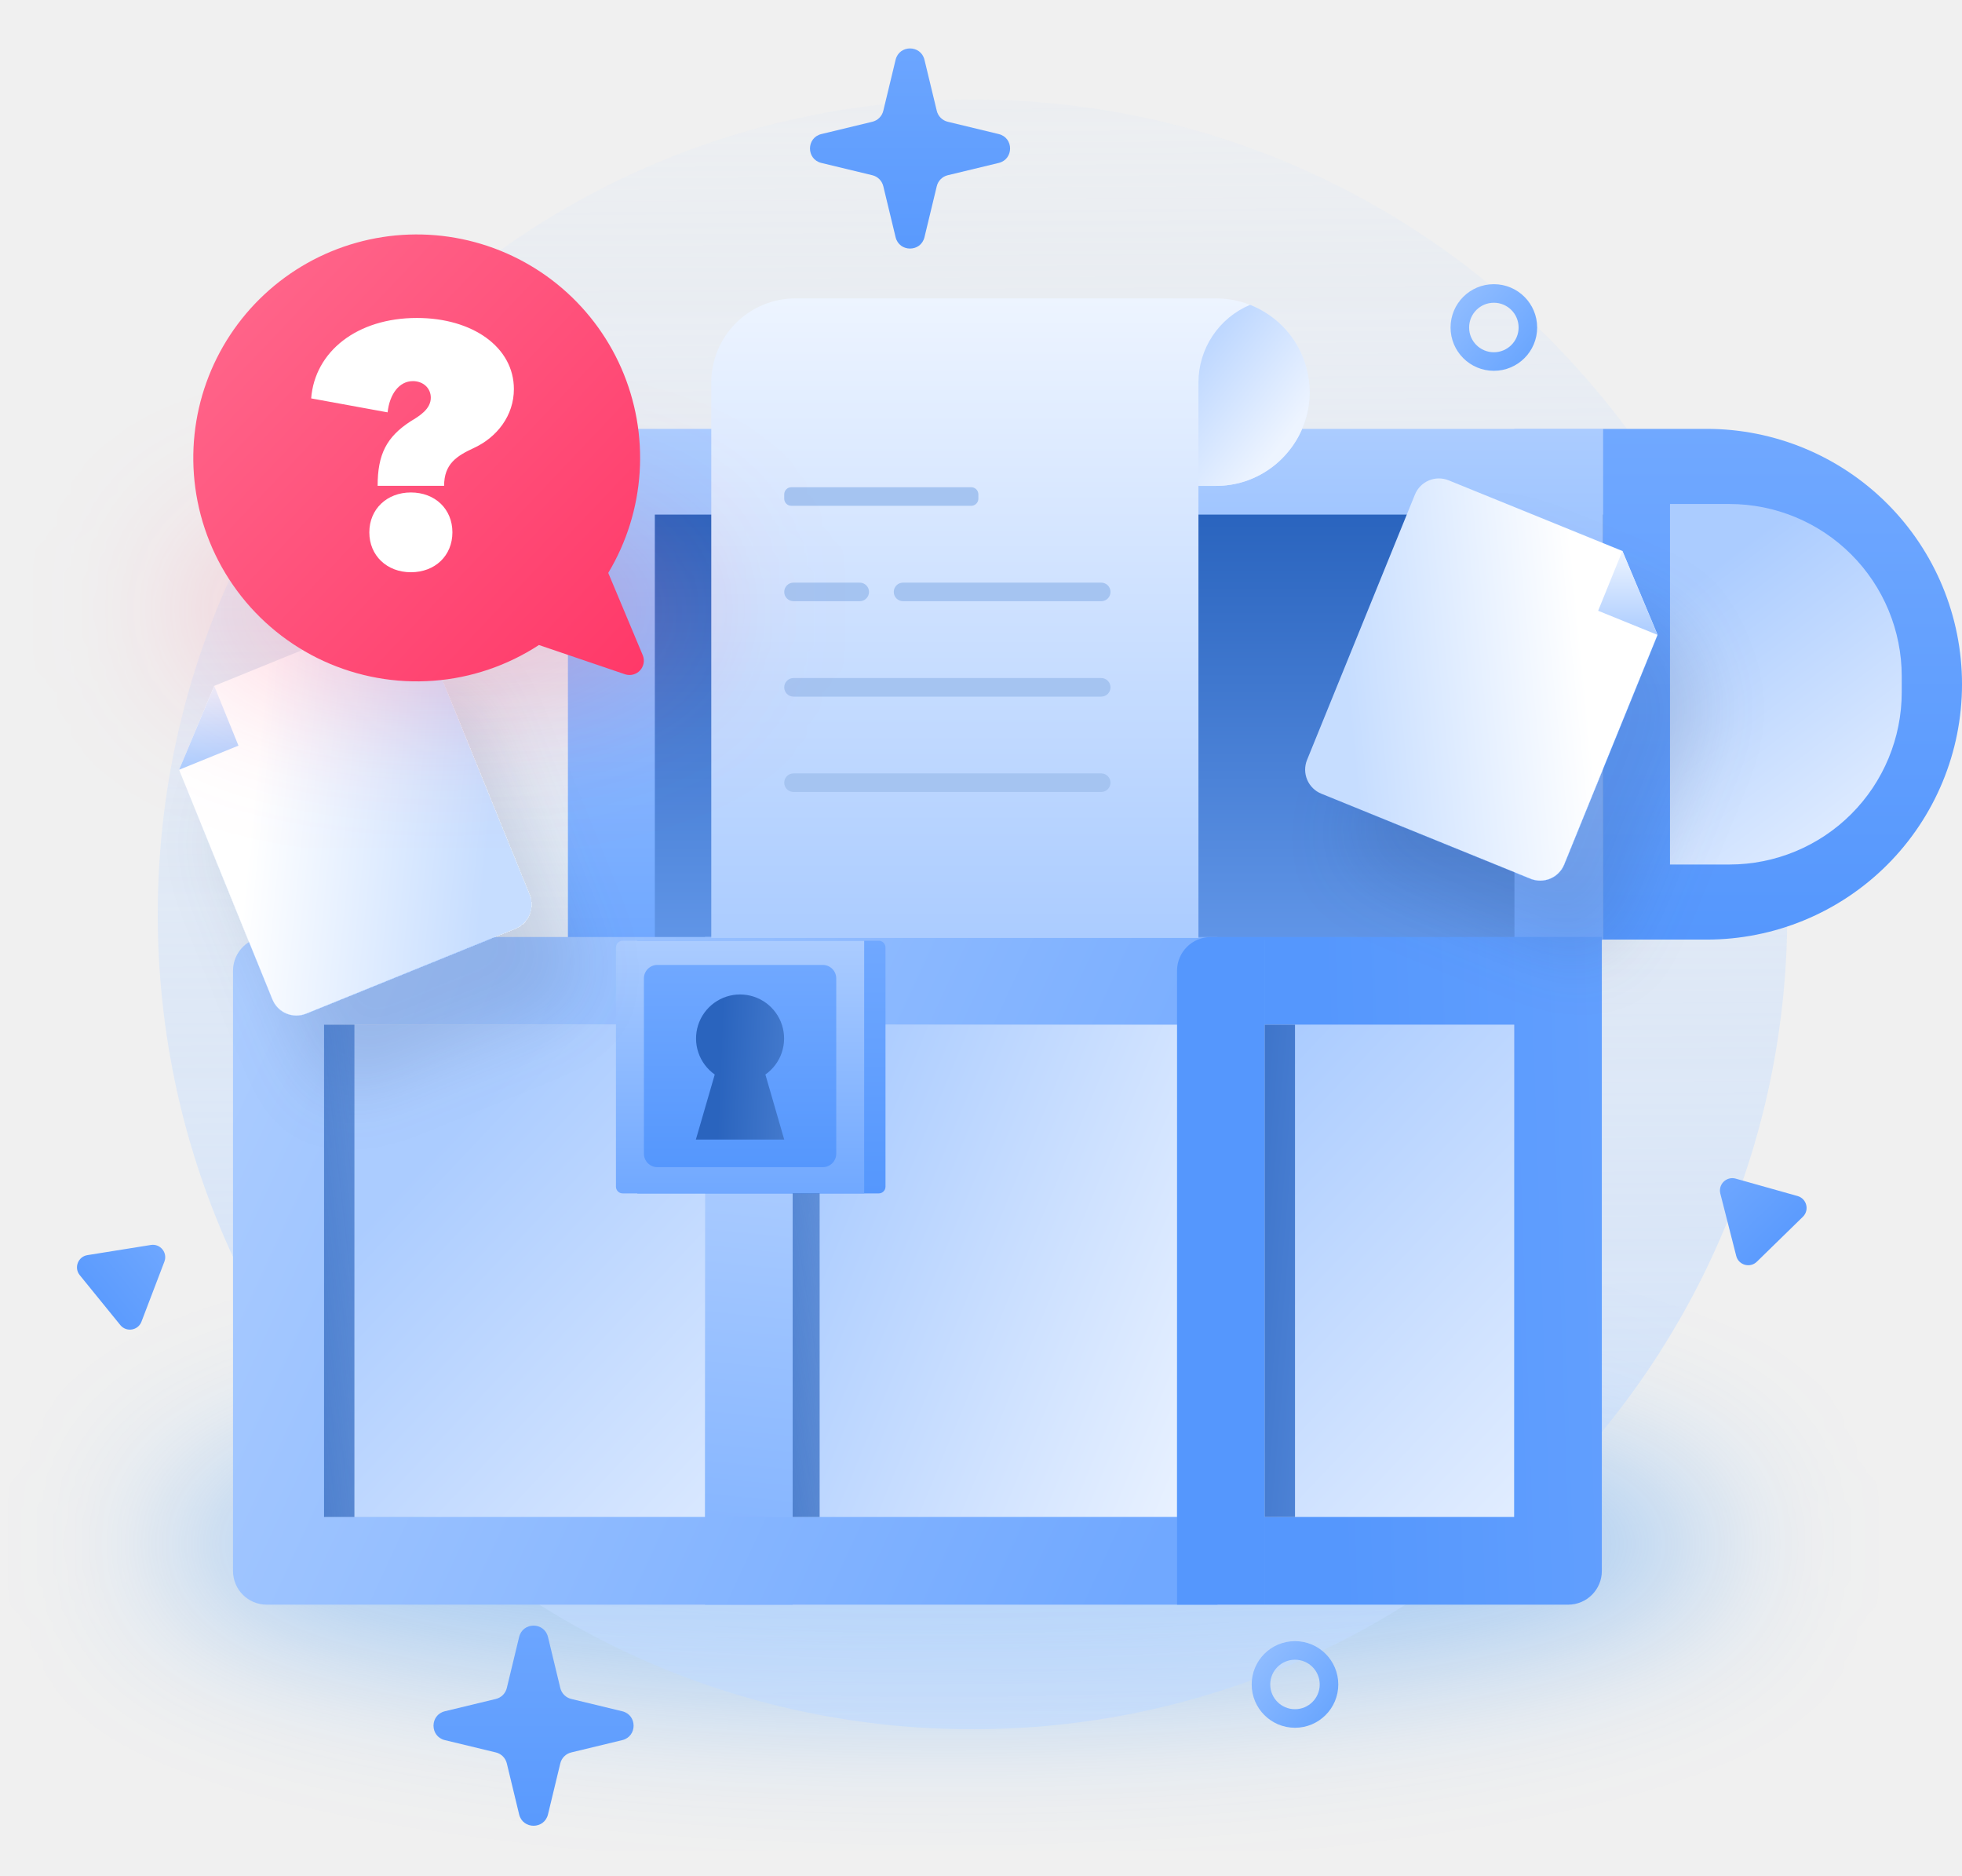
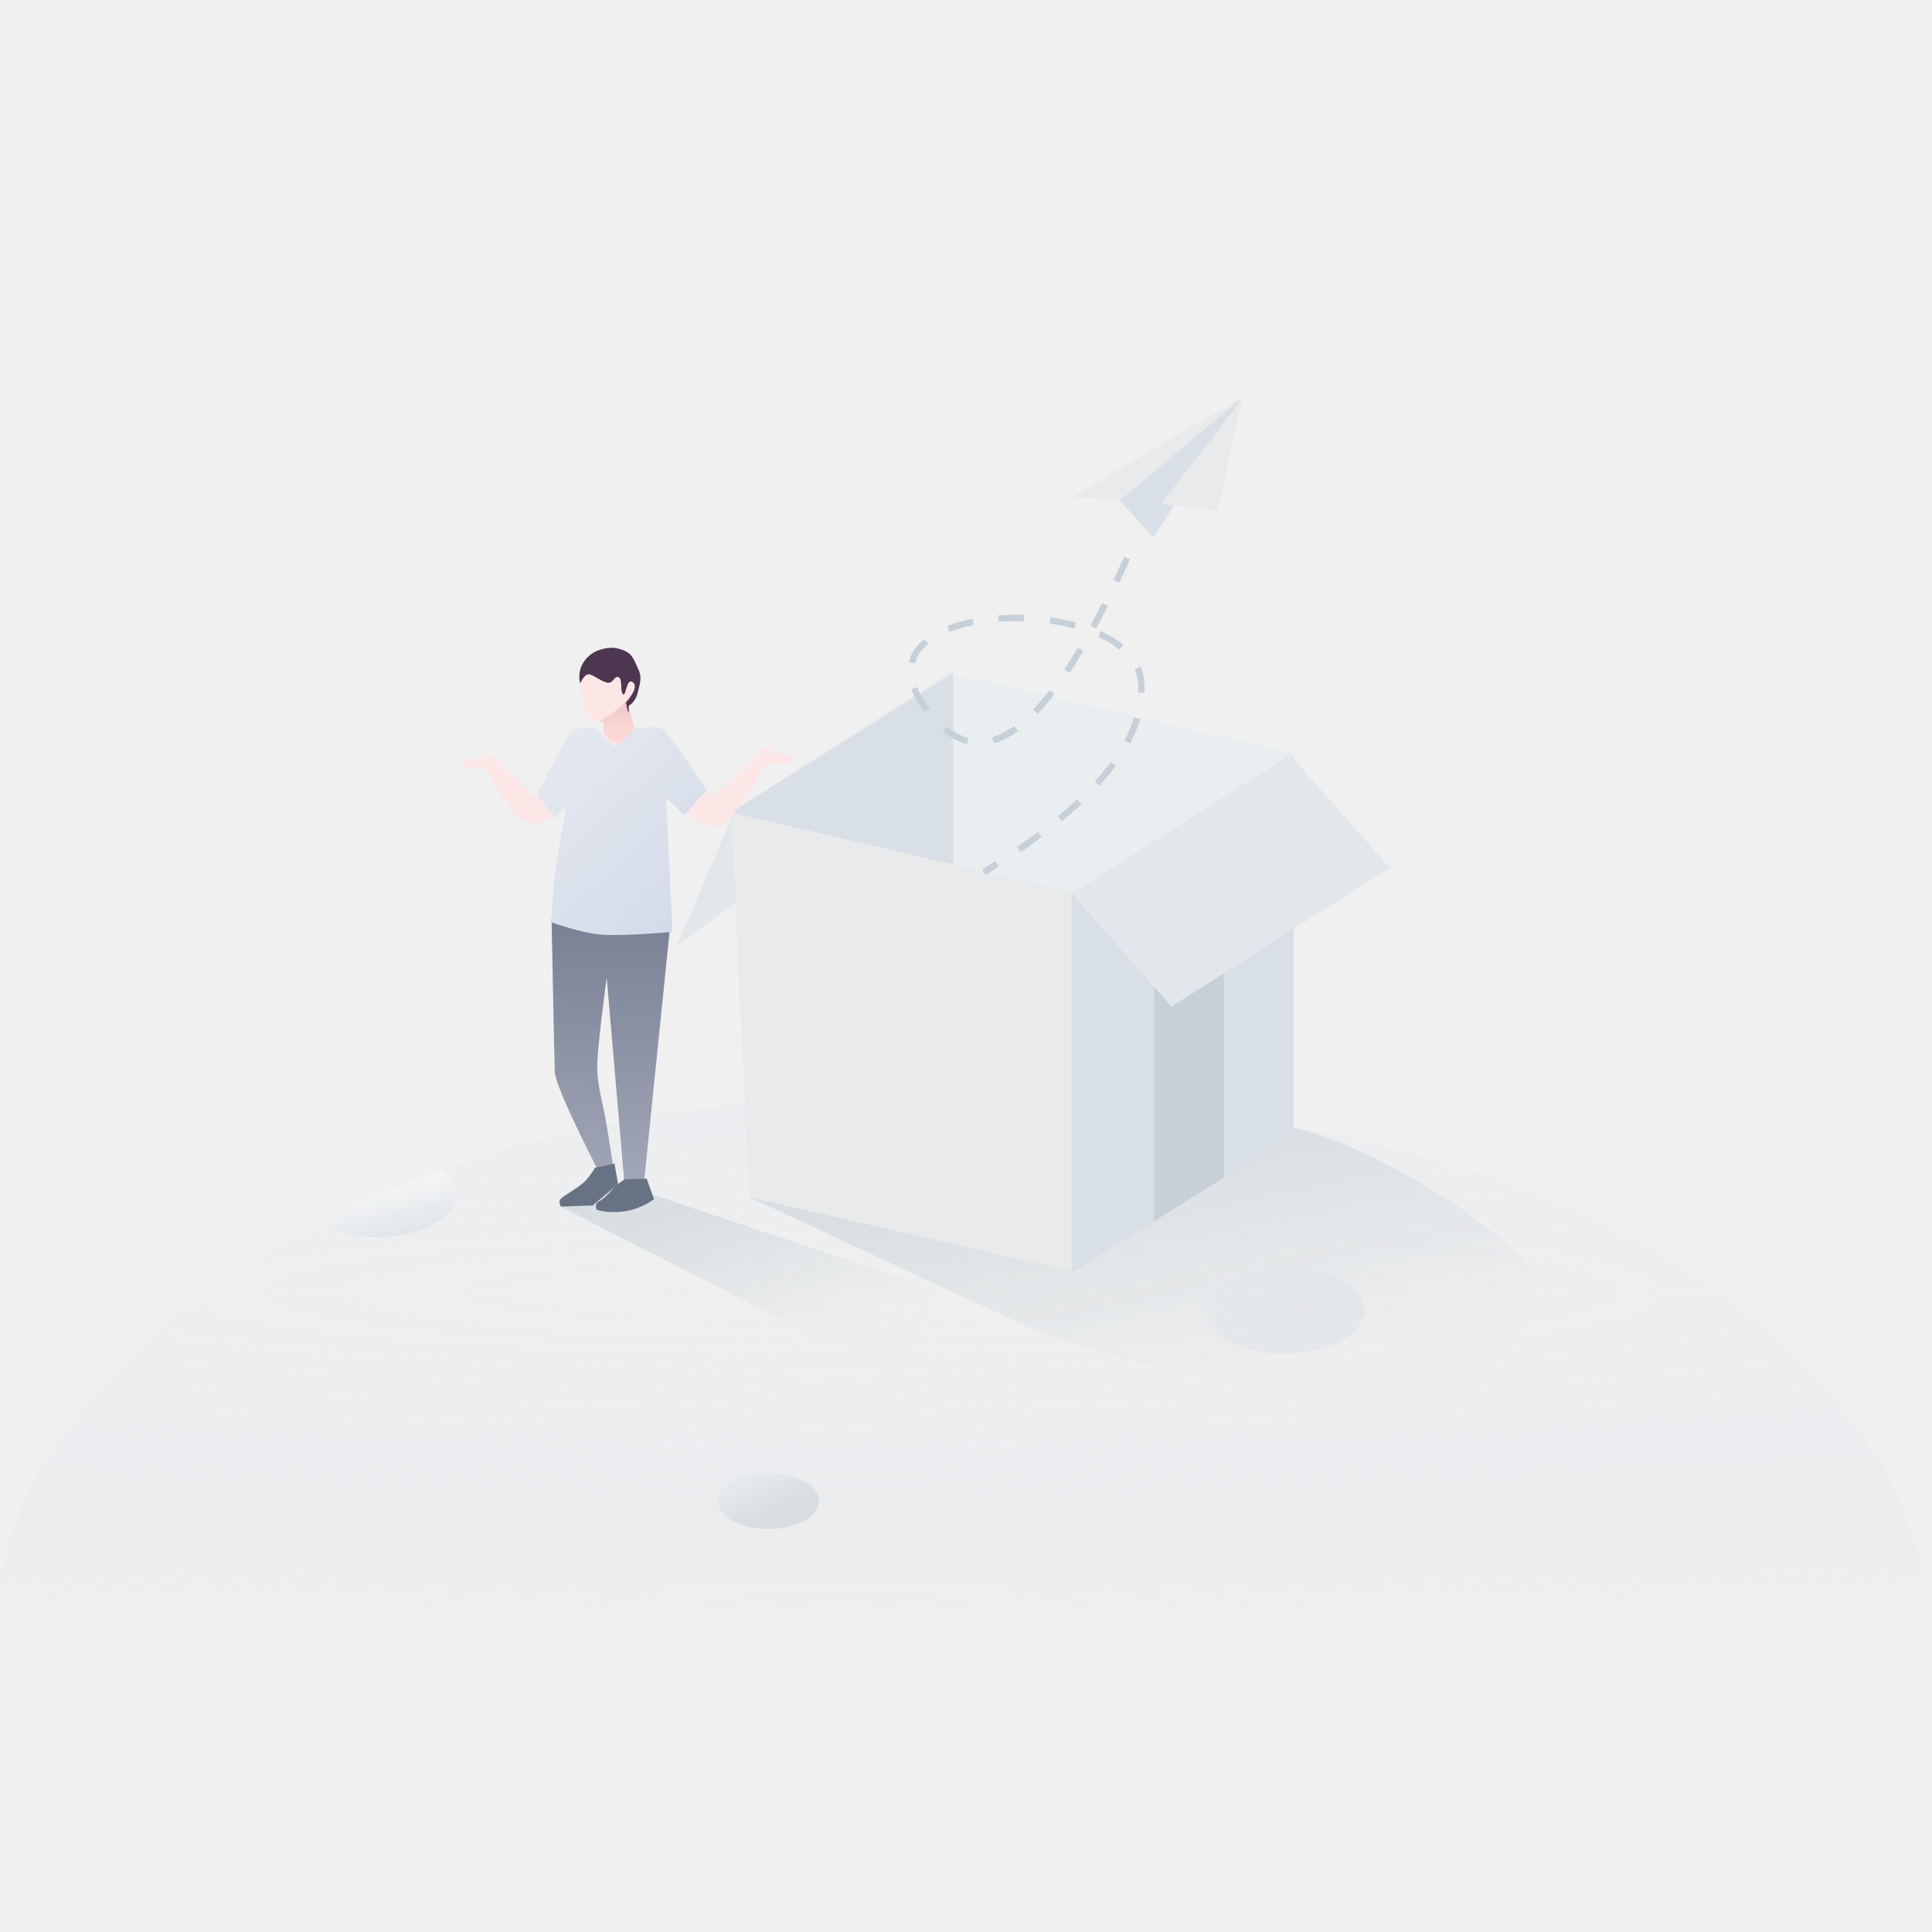
- <svg xmlns="http://www.w3.org/2000/svg" width="159" height="152" viewBox="0 0 159 152" fill="none">
-   <g filter="url(#filter0_f_123_7421)">
-     <ellipse cx="76.456" cy="125.109" rx="63.67" ry="12.283" fill="#1F88F8" fill-opacity="0.35" />
+ <svg xmlns="http://www.w3.org/2000/svg" width="163" height="163" viewBox="0 0 163 163" fill="none">
+   <path d="M161.676 138.909C165.592 131.16 154.401 92.414 76.805 92.414C20.796 92.414 -4.911 124.128 0.773 140.2" fill="url(#paint0_radial_2203_32127)" />
+   <mask id="mask0_2203_32127" style="mask-type:luminance" maskUnits="userSpaceOnUse" x="0" y="92" width="163" height="49">
+     <path d="M161.676 138.909C165.592 131.16 154.401 92.414 76.805 92.414C20.796 92.414 -4.911 124.128 0.773 140.2" fill="white" />
+   </mask>
+   <g mask="url(#mask0_2203_32127)">
+     <ellipse opacity="0.672" cx="64.838" cy="126.632" rx="4.267" ry="2.37" fill="url(#paint1_linear_2203_32127)" />
+     <ellipse opacity="0.256" cx="108.393" cy="110.522" rx="6.733" ry="3.698" fill="url(#paint2_linear_2203_32127)" />
+     <ellipse opacity="0.73" cx="31.768" cy="100.666" rx="6.733" ry="3.698" fill="url(#paint3_linear_2203_32127)" />
  </g>
-   <path d="M78.812 140.114C115.278 140.114 144.839 110.552 144.839 74.087C144.839 37.621 115.278 8.06 78.812 8.06C42.346 8.06 12.785 37.621 12.785 74.087C12.785 110.552 42.346 140.114 78.812 140.114Z" fill="url(#paint0_linear_123_7421)" />
-   <path d="M129.891 34.749H46.025V76.136H129.891V34.749Z" fill="url(#paint1_linear_123_7421)" />
-   <path d="M129.893 34.749H138.31C143.798 34.749 149.061 36.929 152.941 40.809C156.821 44.69 159.001 49.953 159.001 55.44C159.001 60.928 156.821 66.191 152.941 70.071C149.061 73.951 143.798 76.131 138.31 76.131H129.893V34.749Z" fill="url(#paint2_linear_123_7421)" />
-   <path d="M135.336 40.837H140.152C143.855 40.837 147.407 42.308 150.026 44.927C152.645 47.546 154.116 51.098 154.116 54.801V56.083C154.116 59.787 152.645 63.339 150.026 65.958C147.407 68.577 143.855 70.048 140.152 70.048H135.336V40.837Z" fill="url(#paint3_linear_123_7421)" />
-   <path d="M129.891 41.695H53.068V76.136H129.891V41.695Z" fill="url(#paint4_linear_123_7421)" />
-   <rect x="25.988" y="83.026" width="31.147" height="39.89" fill="url(#paint5_linear_123_7421)" />
-   <rect x="64.238" y="83.026" width="31.147" height="39.89" fill="url(#paint6_linear_123_7421)" />
-   <rect x="102.488" y="83.026" width="20.218" height="39.89" fill="url(#paint7_linear_123_7421)" />
-   <path d="M129.891 34.749H122.73V76.136H129.891V34.749Z" fill="url(#paint8_linear_123_7421)" />
-   <path d="M64.238 75.923L57.135 75.923L57.135 130.02L64.238 130.02L64.238 75.923Z" fill="url(#paint9_linear_123_7421)" />
-   <path fill-rule="evenodd" clip-rule="evenodd" d="M98.662 83.026V75.923H26.29V75.923L21.615 75.923C20.106 75.923 18.883 77.146 18.883 78.655L18.883 127.287C18.883 128.796 20.106 130.02 21.615 130.02H26.29V130.02H98.662V122.916H26.291L26.291 83.026H98.662Z" fill="url(#paint10_linear_123_7421)" />
-   <path fill-rule="evenodd" clip-rule="evenodd" d="M102.491 75.923H122.709L129.812 75.923L129.812 127.287C129.812 128.796 128.589 130.02 127.08 130.02H122.709L122.709 130.02H102.491V122.916H122.709V83.026H102.491V75.923ZM102.49 75.923L98.119 75.923C96.61 75.923 95.387 77.146 95.387 78.655L95.387 130.02H102.49L102.49 75.923Z" fill="url(#paint11_linear_123_7421)" />
-   <path d="M51.645 76.225V76.303V78.764V96.696H71.214C71.516 96.696 71.76 96.452 71.76 96.15V78.764V76.771C71.76 76.469 71.516 76.225 71.214 76.225H51.645Z" fill="url(#paint12_linear_123_7421)" />
-   <path d="M50.462 76.225C50.161 76.225 49.916 76.469 49.916 76.771V96.15C49.916 96.452 50.161 96.696 50.462 96.696H70.032V76.225H50.462Z" fill="url(#paint13_linear_123_7421)" />
-   <path d="M66.677 78.184H53.275C52.671 78.184 52.182 78.673 52.182 79.276V93.478C52.182 94.081 52.671 94.571 53.275 94.571H66.677C67.28 94.571 67.769 94.081 67.769 93.478V79.276C67.769 78.673 67.28 78.184 66.677 78.184Z" fill="url(#paint14_linear_123_7421)" />
-   <g filter="url(#filter1_d_123_7421)">
-     <path d="M14.514 62.37L22.078 80.975C22.182 81.23 22.334 81.462 22.528 81.658C22.721 81.854 22.951 82.01 23.204 82.117C23.458 82.224 23.73 82.28 24.005 82.281C24.28 82.282 24.553 82.23 24.808 82.126L41.761 75.238C42.276 75.028 42.687 74.623 42.904 74.11C43.12 73.597 43.125 73.02 42.916 72.504L34.171 50.999C33.962 50.484 33.556 50.075 33.045 49.859C32.533 49.643 31.956 49.639 31.442 49.848L17.355 55.576L14.514 62.37Z" fill="url(#paint15_linear_123_7421)" />
+   <path opacity="0.5" d="M63.254 101.009C63.254 101.009 79.766 108.773 86.316 111.753C91.505 114.113 118.221 121.663 121.404 119.517C124.587 117.371 131.614 111.481 129.294 107.445C126.975 103.41 114.773 96.164 108.938 95.105C103.103 94.046 86.418 98.859 86.418 98.859L72.186 101.303L63.254 101.009Z" fill="url(#paint4_linear_2203_32127)" />
+   <path d="M75.493 66.291L57.093 79.82L61.999 68.31L80.426 56.612L75.493 66.291Z" fill="#E2E7EC" />
+   <path d="M61.691 68.551L80.424 56.824V88.807L63.252 100.846L61.691 68.551Z" fill="#D8DFE6" />
+   <path d="M80.426 56.824L109.15 63.544V95.539L80.426 88.819V56.824Z" fill="#E9EFF1" />
+   <path d="M61.691 68.547L91.04 75.406V107.4L63.252 101.019L61.691 68.547Z" fill="#E8EAEB" />
+   <path d="M90.414 75.415L109.147 63.688V95.671L90.414 107.398V75.415Z" fill="#D8DFE6" />
+   <mask id="mask1_2203_32127" style="mask-type:luminance" maskUnits="userSpaceOnUse" x="90" y="63" width="20" height="45">
+     <path d="M90.414 75.415L109.147 63.688V95.671L90.414 107.398V75.415Z" fill="white" />
+   </mask>
+   <g mask="url(#mask1_2203_32127)">
+     <rect x="97.371" y="61.023" width="5.887" height="49.041" fill="#C7D0D9" />
  </g>
-   <g filter="url(#filter2_d_123_7421)">
-     <path d="M134.324 51.441L126.759 70.046C126.656 70.3 126.503 70.533 126.31 70.729C126.117 70.924 125.887 71.08 125.633 71.187C125.38 71.294 125.108 71.35 124.833 71.351C124.557 71.353 124.285 71.3 124.03 71.196L107.077 64.308C106.562 64.099 106.151 63.693 105.934 63.18C105.718 62.668 105.713 62.09 105.922 61.574L114.667 40.069C114.876 39.555 115.282 39.145 115.793 38.929C116.305 38.714 116.882 38.71 117.396 38.919L131.483 44.646L134.324 51.441Z" fill="url(#paint16_linear_123_7421)" />
+   <path d="M98.838 84.922L117.265 73.224L108.841 63.691L90.414 75.39L98.838 84.922Z" fill="#E2E7EC" />
+   <path opacity="0.5" d="M47.323 101.807L76.305 116.615L79.011 108.768L50.575 99.309L47.323 101.807Z" fill="url(#paint5_linear_2203_32127)" />
+   <path d="M46.533 77.466L56.527 78.254L54.307 99.992C54.307 99.992 54.113 100.209 53.642 100.125C53.17 100.04 52.676 99.778 52.676 99.778L51.189 82.497C51.189 82.497 50.33 88.608 50.39 90.327C50.435 91.622 50.878 93.202 51.115 94.554C51.319 95.717 51.748 98.497 51.748 98.497C51.748 98.497 51.241 98.728 50.971 98.781C50.702 98.833 50.356 98.545 50.356 98.545C50.356 98.545 46.852 91.744 46.807 90.452C46.762 89.16 46.533 77.466 46.533 77.466Z" fill="url(#paint6_linear_2203_32127)" />
+   <path d="M50.2 98.514C50.2 98.514 49.755 99.316 49.202 99.804C48.649 100.293 47.558 100.876 47.309 101.142C47.06 101.407 47.332 101.797 47.332 101.797L50.006 101.704L52.143 99.896L51.844 98.174L50.2 98.514Z" fill="#677285" />
+   <path d="M54.56 99.441L55.184 101.173C55.184 101.173 54.159 101.967 52.742 102.188C51.326 102.408 50.35 102.069 50.35 102.069C50.35 102.069 50.094 101.554 50.576 101.333C50.797 101.232 51.294 100.812 51.729 100.273C51.926 100.03 52.667 99.507 52.667 99.507L54.56 99.441Z" fill="#677285" />
+   <path d="M59.033 66.133C59.033 66.133 59.852 67.379 60.355 67.045C60.857 66.712 63.992 63.498 63.992 63.498C63.992 63.498 64.925 62.78 65.097 62.951C65.27 63.121 64.786 63.498 64.786 63.498C64.786 63.498 65.804 63.598 66.122 63.598C66.44 63.598 67.109 64.106 66.672 64.277C66.234 64.448 64.537 64.49 64.537 64.49C64.537 64.49 61.962 69.361 60.619 69.706C59.277 70.052 57.428 68.098 57.428 68.098L59.033 66.133Z" fill="#FDE7E6" />
+   <path d="M45.946 66.225C45.946 66.225 45.409 67.325 44.923 67.061C44.436 66.797 41.705 63.917 41.705 63.917C41.705 63.917 40.796 63.36 40.574 63.461C40.351 63.561 40.899 63.917 40.899 63.917C40.899 63.917 39.562 64.026 39.31 64.127C39.058 64.228 38.765 64.538 39.146 64.679C39.526 64.82 40.983 64.921 40.983 64.921C40.983 64.921 43.008 68.922 44.542 69.39C46.076 69.858 47.383 68.014 47.383 68.014L45.946 66.225Z" fill="#FDE7E6" />
+   <path d="M50.913 62.858V60.892C50.913 60.892 49.894 60.943 49.479 60.261C49.065 59.578 48.953 57.641 48.953 57.641L49.265 56.743L52.336 56.613L53.949 57.988L53.198 59.314L53.054 59.569L53.77 62.584L50.913 62.858Z" fill="#FDE7E6" />
+   <mask id="mask2_2203_32127" style="mask-type:luminance" maskUnits="userSpaceOnUse" x="48" y="56" width="6" height="7">
+     <path d="M50.913 62.858V60.892C50.913 60.892 49.894 60.943 49.479 60.261C49.065 59.578 48.953 57.641 48.953 57.641L49.265 56.743L52.336 56.613L53.949 57.988L53.198 59.314L53.054 59.569L53.77 62.584L50.913 62.858Z" fill="white" />
+   </mask>
+   <g mask="url(#mask2_2203_32127)">
+     <path d="M52.909 59.025C52.002 60.154 50.432 60.942 50.228 60.942C50.024 60.942 51.369 62.357 51.369 62.357L52.464 62.859L54.017 62.53L54.572 60.942L53.593 59.141C53.593 59.141 53.816 57.897 52.909 59.025Z" fill="url(#paint7_linear_2203_32127)" />
  </g>
-   <path d="M14.514 62.37L19.325 60.415L17.36 55.575L14.514 62.37Z" fill="url(#paint17_linear_123_7421)" />
-   <path d="M134.324 51.441L129.513 49.487L131.478 44.647L134.324 51.441Z" fill="url(#paint18_linear_123_7421)" />
-   <path d="M62.027 87.064C62.647 86.628 63.113 86.005 63.355 85.287C63.598 84.569 63.606 83.792 63.377 83.069C63.148 82.346 62.695 81.715 62.084 81.267C61.472 80.819 60.733 80.577 59.975 80.577C59.217 80.577 58.478 80.819 57.867 81.267C57.255 81.715 56.802 82.346 56.573 83.069C56.345 83.792 56.352 84.569 56.595 85.287C56.838 86.005 57.303 86.628 57.923 87.064L56.393 92.333H63.553L62.027 87.064Z" fill="url(#paint19_linear_123_7421)" />
-   <path d="M106.129 31.771C106.129 32.538 106.014 33.3 105.788 34.032C105.422 35.207 104.774 36.275 103.902 37.142C103.646 37.401 103.37 37.641 103.078 37.859C102.886 38.008 102.684 38.145 102.474 38.268C102.264 38.397 102.048 38.514 101.825 38.619C101.494 38.783 101.15 38.92 100.797 39.029C100.064 39.255 99.302 39.37 98.535 39.37H97.122V75.999H57.641V30.976C57.647 29.175 58.365 27.449 59.639 26.175C60.913 24.902 62.639 24.183 64.44 24.177H98.516C99.465 24.173 100.406 24.35 101.289 24.698C101.534 24.793 101.773 24.902 102.006 25.025C102.123 25.083 102.235 25.147 102.347 25.215C102.439 25.266 102.529 25.321 102.615 25.381C103.076 25.672 103.502 26.014 103.887 26.399C104.404 26.917 104.844 27.507 105.193 28.149C105.43 28.582 105.622 29.038 105.769 29.509L105.871 29.875C105.934 30.119 105.984 30.366 106.022 30.616C106.088 30.997 106.123 31.384 106.129 31.771Z" fill="url(#paint20_linear_123_7421)" />
-   <path d="M106.131 31.772C106.131 32.538 106.015 33.301 105.789 34.033C105.64 34.503 105.447 34.959 105.214 35.393C104.861 36.035 104.42 36.624 103.903 37.143C103.647 37.402 103.372 37.642 103.079 37.86C102.884 38.006 102.685 38.137 102.475 38.269C102.265 38.398 102.049 38.515 101.827 38.62C101.494 38.782 101.151 38.918 100.798 39.029C100.066 39.255 99.303 39.37 98.537 39.371H97.123V30.977C97.126 29.635 97.525 28.323 98.27 27.207C99.014 26.09 100.072 25.218 101.31 24.699C101.554 24.797 101.797 24.904 102.027 25.026C102.143 25.084 102.256 25.148 102.368 25.216C102.46 25.267 102.549 25.322 102.636 25.382C103.096 25.673 103.523 26.015 103.908 26.4C104.425 26.918 104.865 27.508 105.214 28.15C105.449 28.584 105.641 29.04 105.789 29.51L105.892 29.876C105.955 30.12 106.006 30.367 106.043 30.616C106.102 30.999 106.131 31.385 106.131 31.772Z" fill="url(#paint21_linear_123_7421)" />
-   <path d="M89.24 62.664H64.308C63.891 62.664 63.553 63.001 63.553 63.417C63.553 63.833 63.891 64.17 64.308 64.17H89.24C89.657 64.17 89.995 63.833 89.995 63.417C89.995 63.001 89.657 62.664 89.24 62.664Z" fill="#A5C4F1" />
-   <path d="M89.24 54.938H64.308C63.891 54.938 63.553 55.276 63.553 55.691C63.553 56.108 63.891 56.445 64.308 56.445H89.24C89.657 56.445 89.995 56.108 89.995 55.691C89.995 55.276 89.657 54.938 89.24 54.938Z" fill="#A5C4F1" />
-   <path d="M89.241 47.208H73.185C72.768 47.208 72.43 47.545 72.43 47.961C72.43 48.377 72.768 48.714 73.185 48.714H89.241C89.658 48.714 89.996 48.377 89.996 47.961C89.996 47.545 89.658 47.208 89.241 47.208Z" fill="#A5C4F1" />
-   <path d="M78.707 39.477H64.133C63.812 39.477 63.553 39.737 63.553 40.058V40.404C63.553 40.724 63.812 40.984 64.133 40.984H78.707C79.027 40.984 79.287 40.724 79.287 40.404V40.058C79.287 39.737 79.027 39.477 78.707 39.477Z" fill="#A5C4F1" />
-   <path d="M69.67 47.208H64.308C63.891 47.208 63.553 47.545 63.553 47.961C63.553 48.377 63.891 48.714 64.308 48.714H69.67C70.087 48.714 70.425 48.377 70.425 47.961C70.425 47.545 70.087 47.208 69.67 47.208Z" fill="#A5C4F1" />
-   <path d="M26.262 83.026H28.721V122.916H26.262V83.026Z" fill="url(#paint22_linear_123_7421)" />
-   <path d="M64.238 96.686H66.424V122.915H64.238V96.686Z" fill="url(#paint23_linear_123_7421)" />
-   <path d="M102.488 83.026H104.947V122.916H102.488V83.026Z" fill="url(#paint24_linear_123_7421)" />
-   <g filter="url(#filter3_f_123_7421)">
-     <ellipse cx="35.57" cy="49.366" rx="21.056" ry="6.768" fill="#FF4C77" fill-opacity="0.3" />
+   <path d="M45.293 67.013L46.802 69.045L47.764 68.029C47.764 68.029 47.032 72.042 46.802 73.966C46.571 75.891 46.529 77.808 46.529 77.808C46.529 77.808 48.944 78.704 50.745 78.855C52.546 79.006 56.739 78.618 56.739 78.618L56.198 67.323L57.768 68.78L59.612 66.651C59.612 66.651 56.438 61.774 55.838 61.49C55.237 61.206 53.569 61.49 53.569 61.49C53.569 61.49 52.385 62.891 51.905 62.91C51.425 62.93 50.36 61.49 50.36 61.49C50.36 61.49 48.658 61.218 48.163 61.774C47.669 62.33 45.293 67.013 45.293 67.013Z" fill="url(#paint8_linear_2203_32127)" />
+   <path d="M48.954 57.662C48.954 57.662 49.316 56.749 49.788 56.908C50.235 57.058 50.622 57.416 51.178 57.585C51.734 57.753 51.795 56.997 52.173 57.125C52.551 57.252 52.302 58.364 52.568 58.571C52.835 58.778 52.835 57.125 53.402 57.57C53.97 58.015 52.81 59.267 52.81 59.267C52.81 59.267 52.959 60.037 53.006 60.089C53.054 60.142 53.049 59.529 53.049 59.529C53.049 59.529 53.591 59.321 53.822 58.382C54.053 57.443 54.153 57.07 53.822 56.388C53.491 55.705 53.397 55.171 52.568 54.849C51.74 54.528 51.111 54.653 50.532 54.849C49.953 55.045 49.534 55.434 49.266 55.822C48.642 56.742 48.954 57.662 48.954 57.662Z" fill="#4D364F" />
+   <path fill-rule="evenodd" clip-rule="evenodd" d="M104.779 33.583C104.121 33.784 90.499 41.934 90.499 41.934L94.474 42.23L97.299 45.352C97.299 45.352 105.437 33.382 104.779 33.583Z" fill="#E8EAEB" />
+   <mask id="mask3_2203_32127" style="mask-type:luminance" maskUnits="userSpaceOnUse" x="90" y="33" width="15" height="13">
+     <path fill-rule="evenodd" clip-rule="evenodd" d="M104.779 33.583C104.121 33.784 90.499 41.934 90.499 41.934L94.474 42.23L97.299 45.352C97.299 45.352 105.437 33.382 104.779 33.583Z" fill="white" />
+   </mask>
+   <g mask="url(#mask3_2203_32127)">
+     <path fill-rule="evenodd" clip-rule="evenodd" d="M94.473 42.23L104.777 33.583L97.297 45.352L94.473 42.23Z" fill="#D8DFE6" />
  </g>
-   <path d="M15.824 39.503C16.23 42.535 17.398 45.414 19.217 47.873C21.037 50.332 23.45 52.289 26.231 53.563C29.012 54.837 32.07 55.386 35.12 55.159C38.171 54.932 41.114 53.935 43.675 52.263L50.653 54.635C50.864 54.705 51.09 54.712 51.305 54.657C51.519 54.602 51.714 54.487 51.865 54.325C52.016 54.163 52.118 53.961 52.158 53.743C52.198 53.525 52.175 53.3 52.091 53.095L49.293 46.42C50.781 43.94 51.654 41.14 51.838 38.254C52.022 35.368 51.512 32.48 50.351 29.831C49.19 27.183 47.411 24.851 45.164 23.031C42.916 21.211 40.266 19.956 37.434 19.371C34.602 18.785 31.671 18.887 28.886 19.667C26.101 20.447 23.544 21.883 21.428 23.854C19.312 25.826 17.699 28.275 16.724 30.997C15.749 33.72 15.441 36.637 15.824 39.503Z" fill="url(#paint25_linear_123_7421)" />
-   <path d="M33.296 46.366C35.262 46.366 36.663 45.019 36.663 43.134C36.663 41.249 35.262 39.902 33.296 39.902C31.357 39.902 29.93 41.249 29.93 43.134C29.93 45.019 31.357 46.366 33.296 46.366ZM35.99 39.363C35.99 37.586 37.013 36.94 38.413 36.293C40.272 35.431 41.645 33.681 41.645 31.526C41.645 28.133 38.306 25.763 33.781 25.763C28.933 25.763 25.513 28.483 25.217 32.28L31.411 33.411C31.573 31.93 32.354 30.88 33.458 30.88C34.293 30.88 34.912 31.445 34.912 32.226C34.912 33.142 33.997 33.708 33.27 34.139C31.33 35.404 30.603 36.805 30.603 39.363H35.99Z" fill="white" />
-   <path d="M123.819 26.536C123.819 28.059 122.585 29.293 121.062 29.293C119.539 29.293 118.305 28.059 118.305 26.536C118.305 25.013 119.539 23.778 121.062 23.778C122.585 23.778 123.819 25.013 123.819 26.536Z" stroke="url(#paint26_linear_123_7421)" stroke-width="1.504" />
-   <circle cx="104.945" cy="136.484" r="2.757" stroke="url(#paint27_linear_123_7421)" stroke-width="1.504" />
-   <path d="M12.228 100.874C12.99 100.752 13.599 101.501 13.323 102.222L11.465 107.089C11.189 107.81 10.236 107.963 9.75 107.364L6.464 103.321C5.977 102.722 6.321 101.82 7.084 101.698L12.228 100.874Z" fill="url(#paint28_linear_123_7421)" />
-   <path d="M139.415 96.712C139.225 95.965 139.915 95.291 140.658 95.499L145.674 96.909C146.417 97.118 146.655 98.053 146.103 98.592L142.374 102.231C141.822 102.77 140.893 102.509 140.703 101.761L139.415 96.712Z" fill="url(#paint29_linear_123_7421)" />
-   <path d="M72.579 4.845C72.876 3.617 74.622 3.617 74.919 4.845L75.916 8.978C76.022 9.417 76.365 9.759 76.803 9.865L80.936 10.863C82.164 11.159 82.164 12.905 80.936 13.202L76.803 14.199C76.365 14.305 76.022 14.648 75.916 15.087L74.919 19.219C74.622 20.447 72.876 20.447 72.579 19.219L71.582 15.087C71.476 14.648 71.133 14.305 70.695 14.199L66.562 13.202C65.334 12.905 65.334 11.159 66.562 10.863L70.695 9.865C71.133 9.759 71.476 9.417 71.582 8.978L72.579 4.845Z" fill="url(#paint30_linear_123_7421)" />
-   <path d="M42.07 132.638C42.366 131.41 44.112 131.41 44.409 132.638L45.406 136.771C45.512 137.209 45.855 137.552 46.294 137.658L50.426 138.656C51.654 138.952 51.654 140.698 50.426 140.995L46.294 141.992C45.855 142.098 45.512 142.441 45.406 142.88L44.409 147.012C44.112 148.24 42.366 148.24 42.07 147.012L41.072 142.88C40.966 142.441 40.623 142.098 40.185 141.992L36.052 140.995C34.825 140.698 34.825 138.952 36.052 138.656L40.185 137.658C40.623 137.552 40.966 137.209 41.072 136.771L42.07 132.638Z" fill="url(#paint31_linear_123_7421)" />
+   <path fill-rule="evenodd" clip-rule="evenodd" d="M102.735 43.03L97.958 42.53L104.786 33.669L102.735 43.03Z" fill="#E8EAEB" />
+   <path fill-rule="evenodd" clip-rule="evenodd" d="M93.941 48.93C94.24 48.298 94.54 47.645 94.843 46.969L95.337 47.19C95.033 47.869 94.731 48.526 94.43 49.161L93.941 48.93ZM91.997 52.784C92.327 52.175 92.659 51.538 92.994 50.872L93.478 51.115C93.14 51.786 92.805 52.428 92.473 53.042L91.997 52.784ZM90.936 54.655C90.552 55.304 90.171 55.911 89.794 56.478L90.245 56.778C90.627 56.203 91.013 55.587 91.402 54.931L90.936 54.655ZM87.154 59.854C87.61 59.381 88.073 58.84 88.543 58.233L88.971 58.564C88.49 59.187 88.014 59.742 87.543 60.23L87.154 59.854ZM85.565 61.251C84.932 61.705 84.316 62.018 83.717 62.194L83.869 62.713C84.53 62.52 85.2 62.178 85.88 61.691L85.565 61.251ZM79.9 61.309C80.495 61.789 81.1 62.103 81.716 62.255L81.587 62.78C80.89 62.609 80.215 62.258 79.561 61.73L79.9 61.309ZM78.444 59.767C78.41 59.723 78.377 59.679 78.343 59.634C77.908 59.047 77.591 58.491 77.389 57.965L76.884 58.159C77.105 58.733 77.445 59.333 77.909 59.957C77.944 60.004 77.979 60.05 78.014 60.096L78.444 59.767ZM78.313 54.326C77.728 54.809 77.352 55.364 77.199 55.982L76.674 55.852C76.857 55.114 77.299 54.462 77.968 53.909L78.313 54.326ZM80.121 53.311C80.73 53.073 81.415 52.879 82.157 52.733L82.052 52.202C81.28 52.354 80.564 52.556 79.924 52.806L80.121 53.311ZM86.394 52.421C85.674 52.395 84.956 52.407 84.257 52.456L84.219 51.917C84.937 51.866 85.674 51.854 86.413 51.88L86.394 52.421ZM88.548 52.613C89.273 52.716 89.975 52.858 90.638 53.035L90.778 52.512C90.094 52.329 89.371 52.184 88.624 52.077L88.548 52.613ZM94.445 54.816C93.951 54.413 93.347 54.052 92.65 53.738L92.872 53.244C93.61 53.577 94.254 53.962 94.787 54.396L94.445 54.816ZM95.735 56.443C95.865 56.746 95.949 57.062 95.984 57.391C96.022 57.739 96.034 58.088 96.023 58.44L96.564 58.457C96.576 58.081 96.562 57.706 96.522 57.333C96.481 56.95 96.384 56.582 96.232 56.229L95.735 56.443ZM94.867 62.47C95.215 61.813 95.485 61.163 95.676 60.52L96.195 60.674C95.993 61.352 95.71 62.035 95.345 62.723L94.867 62.47ZM93.721 64.279C93.32 64.824 92.868 65.374 92.363 65.928L92.763 66.293C93.28 65.725 93.745 65.16 94.157 64.6L93.721 64.279ZM89.256 68.859C89.831 68.383 90.368 67.911 90.87 67.441L91.24 67.836C90.73 68.313 90.184 68.793 89.601 69.276L89.256 68.859ZM87.551 70.196C86.995 70.612 86.411 71.031 85.8 71.451L86.107 71.897C86.724 71.472 87.313 71.05 87.875 70.629L87.551 70.196ZM82.859 73.363C83.243 73.126 83.619 72.89 83.987 72.655L84.278 73.11C83.908 73.347 83.529 73.585 83.142 73.823L82.859 73.363Z" fill="#C7D0D9" />
  <defs>
-     <filter id="filter0_f_123_7421" x="0.252" y="100.293" width="152.407" height="49.633" filterUnits="userSpaceOnUse" color-interpolation-filters="sRGB">
-       <feFlood flood-opacity="0" result="BackgroundImageFix" />
-       <feBlend mode="normal" in="SourceGraphic" in2="BackgroundImageFix" result="shape" />
-       <feGaussianBlur stdDeviation="6.267" result="effect1_foregroundBlur_123_7421" />
-     </filter>
-     <filter id="filter1_d_123_7421" x="12.874" y="49.694" width="39.485" height="44.062" filterUnits="userSpaceOnUse" color-interpolation-filters="sRGB">
-       <feFlood flood-opacity="0" result="BackgroundImageFix" />
-       <feColorMatrix in="SourceAlpha" type="matrix" values="0 0 0 0 0 0 0 0 0 0 0 0 0 0 0 0 0 0 127 0" result="hardAlpha" />
-       <feOffset dx="3.825" dy="6.011" />
-       <feGaussianBlur stdDeviation="2.732" />
-       <feComposite in2="hardAlpha" operator="out" />
-       <feColorMatrix type="matrix" values="0 0 0 0 0.184 0 0 0 0 0.255 0 0 0 0 0.443 0 0 0 0.15 0" />
-       <feBlend mode="normal" in2="BackgroundImageFix" result="effect1_dropShadow_123_7421" />
-       <feBlend mode="normal" in="SourceGraphic" in2="effect1_dropShadow_123_7421" result="shape" />
-     </filter>
-     <filter id="filter2_d_123_7421" x="104.128" y="38.765" width="39.485" height="44.062" filterUnits="userSpaceOnUse" color-interpolation-filters="sRGB">
-       <feFlood flood-opacity="0" result="BackgroundImageFix" />
-       <feColorMatrix in="SourceAlpha" type="matrix" values="0 0 0 0 0 0 0 0 0 0 0 0 0 0 0 0 0 0 127 0" result="hardAlpha" />
-       <feOffset dx="3.825" dy="6.011" />
-       <feGaussianBlur stdDeviation="2.732" />
-       <feComposite in2="hardAlpha" operator="out" />
-       <feColorMatrix type="matrix" values="0 0 0 0 0.184 0 0 0 0 0.255 0 0 0 0 0.443 0 0 0 0.15 0" />
-       <feBlend mode="normal" in2="BackgroundImageFix" result="effect1_dropShadow_123_7421" />
-       <feBlend mode="normal" in="SourceGraphic" in2="effect1_dropShadow_123_7421" result="shape" />
-     </filter>
-     <filter id="filter3_f_123_7421" x="1.98" y="30.064" width="67.18" height="38.603" filterUnits="userSpaceOnUse" color-interpolation-filters="sRGB">
-       <feFlood flood-opacity="0" result="BackgroundImageFix" />
-       <feBlend mode="normal" in="SourceGraphic" in2="BackgroundImageFix" result="shape" />
-       <feGaussianBlur stdDeviation="6.267" result="effect1_foregroundBlur_123_7421" />
-     </filter>
-     <linearGradient id="paint0_linear_123_7421" x1="78.303" y1="-13.441" x2="79.656" y2="218.437" gradientUnits="userSpaceOnUse">
-       <stop stop-color="#CAE0FF" stop-opacity="0" />
-       <stop offset="1" stop-color="#BCD8FF" />
+     <radialGradient id="paint0_radial_2203_32127" cx="0" cy="0" r="1" gradientUnits="userSpaceOnUse" gradientTransform="translate(70.4124 108.986) rotate(-90) scale(27.7839 290.175)">
+       <stop stop-color="#EBEDF0" stop-opacity="0.24" />
+       <stop offset="0.537" stop-color="#EBEDF0" stop-opacity="0.846" />
+       <stop offset="1" stop-color="#E0E4E7" stop-opacity="0.01" />
+     </radialGradient>
+     <linearGradient id="paint1_linear_2203_32127" x1="61.403" y1="126.004" x2="62.703" y2="128.784" gradientUnits="userSpaceOnUse">
+       <stop stop-color="#E1E7EA" />
+       <stop offset="1" stop-color="#D0D6DC" />
    </linearGradient>
-     <linearGradient id="paint1_linear_123_7421" x1="87.958" y1="34.749" x2="87.958" y2="76.136" gradientUnits="userSpaceOnUse">
-       <stop stop-color="#ABCCFF" />
-       <stop offset="1" stop-color="#70A8FF" />
+     <linearGradient id="paint2_linear_2203_32127" x1="102.74" y1="110.176" x2="105.119" y2="115.138" gradientUnits="userSpaceOnUse">
+       <stop stop-color="#E1E7EA" />
+       <stop offset="1" stop-color="#D0D6DC" />
    </linearGradient>
-     <linearGradient id="paint2_linear_123_7421" x1="144.447" y1="34.749" x2="144.447" y2="76.131" gradientUnits="userSpaceOnUse">
-       <stop stop-color="#70A8FF" />
-       <stop offset="1" stop-color="#5597FD" />
+     <linearGradient id="paint3_linear_2203_32127" x1="27.475" y1="100.726" x2="28.821" y2="106.089" gradientUnits="userSpaceOnUse">
+       <stop stop-color="#FBFBFB" />
+       <stop offset="1" stop-color="#D9DFE3" />
    </linearGradient>
-     <linearGradient id="paint3_linear_123_7421" x1="156.859" y1="71.004" x2="138.28" y2="46.415" gradientUnits="userSpaceOnUse">
-       <stop stop-color="#EDF4FF" />
-       <stop offset="1" stop-color="#ABCCFF" />
+     <linearGradient id="paint4_linear_2203_32127" x1="60.828" y1="103.701" x2="65.631" y2="125.241" gradientUnits="userSpaceOnUse">
+       <stop stop-color="#C4CDD1" />
+       <stop offset="1" stop-color="#C6CFD3" stop-opacity="0.01" />
    </linearGradient>
-     <linearGradient id="paint4_linear_123_7421" x1="91.48" y1="41.695" x2="91.48" y2="76.136" gradientUnits="userSpaceOnUse">
-       <stop stop-color="#2A64BE" />
-       <stop offset="1" stop-color="#6095E7" />
+     <linearGradient id="paint5_linear_2203_32127" x1="46.318" y1="105.861" x2="51.889" y2="120.402" gradientUnits="userSpaceOnUse">
+       <stop stop-color="#C4CDD1" />
+       <stop offset="1" stop-color="#C6CFD3" stop-opacity="0.01" />
    </linearGradient>
-     <linearGradient id="paint5_linear_123_7421" x1="65.605" y1="137.67" x2="27.354" y2="101.605" gradientUnits="userSpaceOnUse">
-       <stop stop-color="#EDF4FF" />
-       <stop offset="1" stop-color="#ABCCFF" />
+     <linearGradient id="paint6_linear_2203_32127" x1="57.249" y1="100.031" x2="56.455" y2="77.292" gradientUnits="userSpaceOnUse">
+       <stop stop-color="#A1A7B8" />
+       <stop offset="1" stop-color="#7B8195" />
    </linearGradient>
-     <linearGradient id="paint6_linear_123_7421" x1="97.024" y1="126.468" x2="58.774" y2="110.621" gradientUnits="userSpaceOnUse">
-       <stop stop-color="#EDF4FF" />
-       <stop offset="1" stop-color="#ABCCFF" />
+     <linearGradient id="paint7_linear_2203_32127" x1="53.339" y1="61.539" x2="53.339" y2="59.634" gradientUnits="userSpaceOnUse">
+       <stop stop-color="#FBD8D6" />
+       <stop offset="1" stop-color="#EAC0BE" stop-opacity="0.7" />
    </linearGradient>
-     <linearGradient id="paint7_linear_123_7421" x1="130.903" y1="127.287" x2="95.385" y2="93.682" gradientUnits="userSpaceOnUse">
-       <stop stop-color="#EDF4FF" />
-       <stop offset="1" stop-color="#ABCCFF" />
-     </linearGradient>
-     <linearGradient id="paint8_linear_123_7421" x1="126.311" y1="34.749" x2="126.311" y2="76.136" gradientUnits="userSpaceOnUse">
-       <stop stop-color="#ABCCFF" />
-       <stop offset="1" stop-color="#70A8FF" />
-     </linearGradient>
-     <linearGradient id="paint9_linear_123_7421" x1="48.392" y1="92.589" x2="43.474" y2="140.402" gradientUnits="userSpaceOnUse">
-       <stop stop-color="#ABCCFF" />
-       <stop offset="1" stop-color="#70A8FF" />
-     </linearGradient>
-     <linearGradient id="paint10_linear_123_7421" x1="17.517" y1="85.485" x2="95.656" y2="121.55" gradientUnits="userSpaceOnUse">
-       <stop stop-color="#ABCCFF" />
-       <stop offset="1" stop-color="#70A8FF" />
-     </linearGradient>
-     <linearGradient id="paint11_linear_123_7421" x1="156.861" y1="109.528" x2="107.955" y2="111.168" gradientUnits="userSpaceOnUse">
-       <stop stop-color="#70A8FF" />
-       <stop offset="1" stop-color="#5597FD" />
-     </linearGradient>
-     <linearGradient id="paint12_linear_123_7421" x1="61.703" y1="76.225" x2="61.703" y2="96.696" gradientUnits="userSpaceOnUse">
-       <stop stop-color="#70A8FF" />
-       <stop offset="1" stop-color="#5597FD" />
-     </linearGradient>
-     <linearGradient id="paint13_linear_123_7421" x1="59.974" y1="76.225" x2="59.974" y2="96.696" gradientUnits="userSpaceOnUse">
-       <stop stop-color="#ABCCFF" />
-       <stop offset="1" stop-color="#70A8FF" />
-     </linearGradient>
-     <linearGradient id="paint14_linear_123_7421" x1="59.975" y1="78.184" x2="59.975" y2="94.571" gradientUnits="userSpaceOnUse">
-       <stop stop-color="#70A8FF" />
-       <stop offset="1" stop-color="#5597FD" />
-     </linearGradient>
-     <linearGradient id="paint15_linear_123_7421" x1="39.97" y1="64.197" x2="20.744" y2="62.277" gradientUnits="userSpaceOnUse">
-       <stop stop-color="#C6DDFF" />
-       <stop offset="1" stop-color="white" />
-     </linearGradient>
-     <linearGradient id="paint16_linear_123_7421" x1="108.868" y1="53.267" x2="128.094" y2="51.348" gradientUnits="userSpaceOnUse">
-       <stop stop-color="#C6DDFF" />
-       <stop offset="1" stop-color="white" />
-     </linearGradient>
-     <linearGradient id="paint17_linear_123_7421" x1="16.919" y1="55.575" x2="16.919" y2="62.37" gradientUnits="userSpaceOnUse">
-       <stop stop-color="#EDF4FF" />
-       <stop offset="1" stop-color="#ABCCFF" />
-     </linearGradient>
-     <linearGradient id="paint18_linear_123_7421" x1="131.919" y1="44.647" x2="131.919" y2="51.441" gradientUnits="userSpaceOnUse">
-       <stop stop-color="#EDF4FF" />
-       <stop offset="1" stop-color="#ABCCFF" />
-     </linearGradient>
-     <linearGradient id="paint19_linear_123_7421" x1="58.227" y1="89.036" x2="65.331" y2="89.31" gradientUnits="userSpaceOnUse">
-       <stop stop-color="#2A64BE" />
-       <stop offset="1" stop-color="#4B80D1" />
-     </linearGradient>
-     <linearGradient id="paint20_linear_123_7421" x1="81.885" y1="24.177" x2="81.885" y2="75.999" gradientUnits="userSpaceOnUse">
-       <stop stop-color="#EDF4FF" />
-       <stop offset="1" stop-color="#ABCCFF" />
-     </linearGradient>
-     <linearGradient id="paint21_linear_123_7421" x1="102.763" y1="37.4" x2="92.108" y2="29.203" gradientUnits="userSpaceOnUse">
-       <stop stop-color="#EDF4FF" />
-       <stop offset="1" stop-color="#ABCCFF" />
-     </linearGradient>
-     <linearGradient id="paint22_linear_123_7421" x1="9.049" y1="121.003" x2="60.774" y2="115.193" gradientUnits="userSpaceOnUse">
-       <stop offset="0.094" stop-color="#2A64BE" />
-       <stop offset="1" stop-color="#2A64BE" stop-opacity="0" />
-     </linearGradient>
-     <linearGradient id="paint23_linear_123_7421" x1="48.938" y1="121.658" x2="94.446" y2="114.747" gradientUnits="userSpaceOnUse">
-       <stop offset="0.094" stop-color="#2A64BE" />
-       <stop offset="1" stop-color="#2A64BE" stop-opacity="0" />
-     </linearGradient>
-     <linearGradient id="paint24_linear_123_7421" x1="85.276" y1="121.003" x2="127.667" y2="124.723" gradientUnits="userSpaceOnUse">
-       <stop offset="0.094" stop-color="#265FB8" />
-       <stop offset="1" stop-color="#84B4FF" />
-     </linearGradient>
-     <linearGradient id="paint25_linear_123_7421" x1="15.839" y1="21.433" x2="51.918" y2="55.628" gradientUnits="userSpaceOnUse">
-       <stop stop-color="#FF698D" />
-       <stop offset="1" stop-color="#FF3868" />
-     </linearGradient>
-     <linearGradient id="paint26_linear_123_7421" x1="116.748" y1="24.342" x2="127.715" y2="33.847" gradientUnits="userSpaceOnUse">
-       <stop stop-color="#94BFFF" />
-       <stop offset="1" stop-color="#4C94FE" />
-     </linearGradient>
-     <linearGradient id="paint27_linear_123_7421" x1="100.631" y1="134.291" x2="111.598" y2="143.795" gradientUnits="userSpaceOnUse">
-       <stop stop-color="#94BFFF" />
-       <stop offset="1" stop-color="#4C94FE" />
-     </linearGradient>
-     <linearGradient id="paint28_linear_123_7421" x1="13.943" y1="100.6" x2="6.162" y2="106.923" gradientUnits="userSpaceOnUse">
-       <stop stop-color="#70A8FF" />
-       <stop offset="1" stop-color="#5597FD" />
-     </linearGradient>
-     <linearGradient id="paint29_linear_123_7421" x1="138.986" y1="95.03" x2="145.99" y2="102.205" gradientUnits="userSpaceOnUse">
-       <stop stop-color="#70A8FF" />
-       <stop offset="1" stop-color="#5597FD" />
-     </linearGradient>
-     <linearGradient id="paint30_linear_123_7421" x1="73.749" y1="0" x2="73.749" y2="24.064" gradientUnits="userSpaceOnUse">
-       <stop stop-color="#70A8FF" />
-       <stop offset="1" stop-color="#5597FD" />
-     </linearGradient>
-     <linearGradient id="paint31_linear_123_7421" x1="43.239" y1="127.793" x2="43.239" y2="151.857" gradientUnits="userSpaceOnUse">
-       <stop stop-color="#70A8FF" />
-       <stop offset="1" stop-color="#5597FD" />
+     <linearGradient id="paint8_linear_2203_32127" x1="38.049" y1="69.361" x2="53.104" y2="85.242" gradientUnits="userSpaceOnUse">
+       <stop stop-color="#E5E9F0" />
+       <stop offset="1" stop-color="#D2DAE8" />
    </linearGradient>
  </defs>
</svg>
